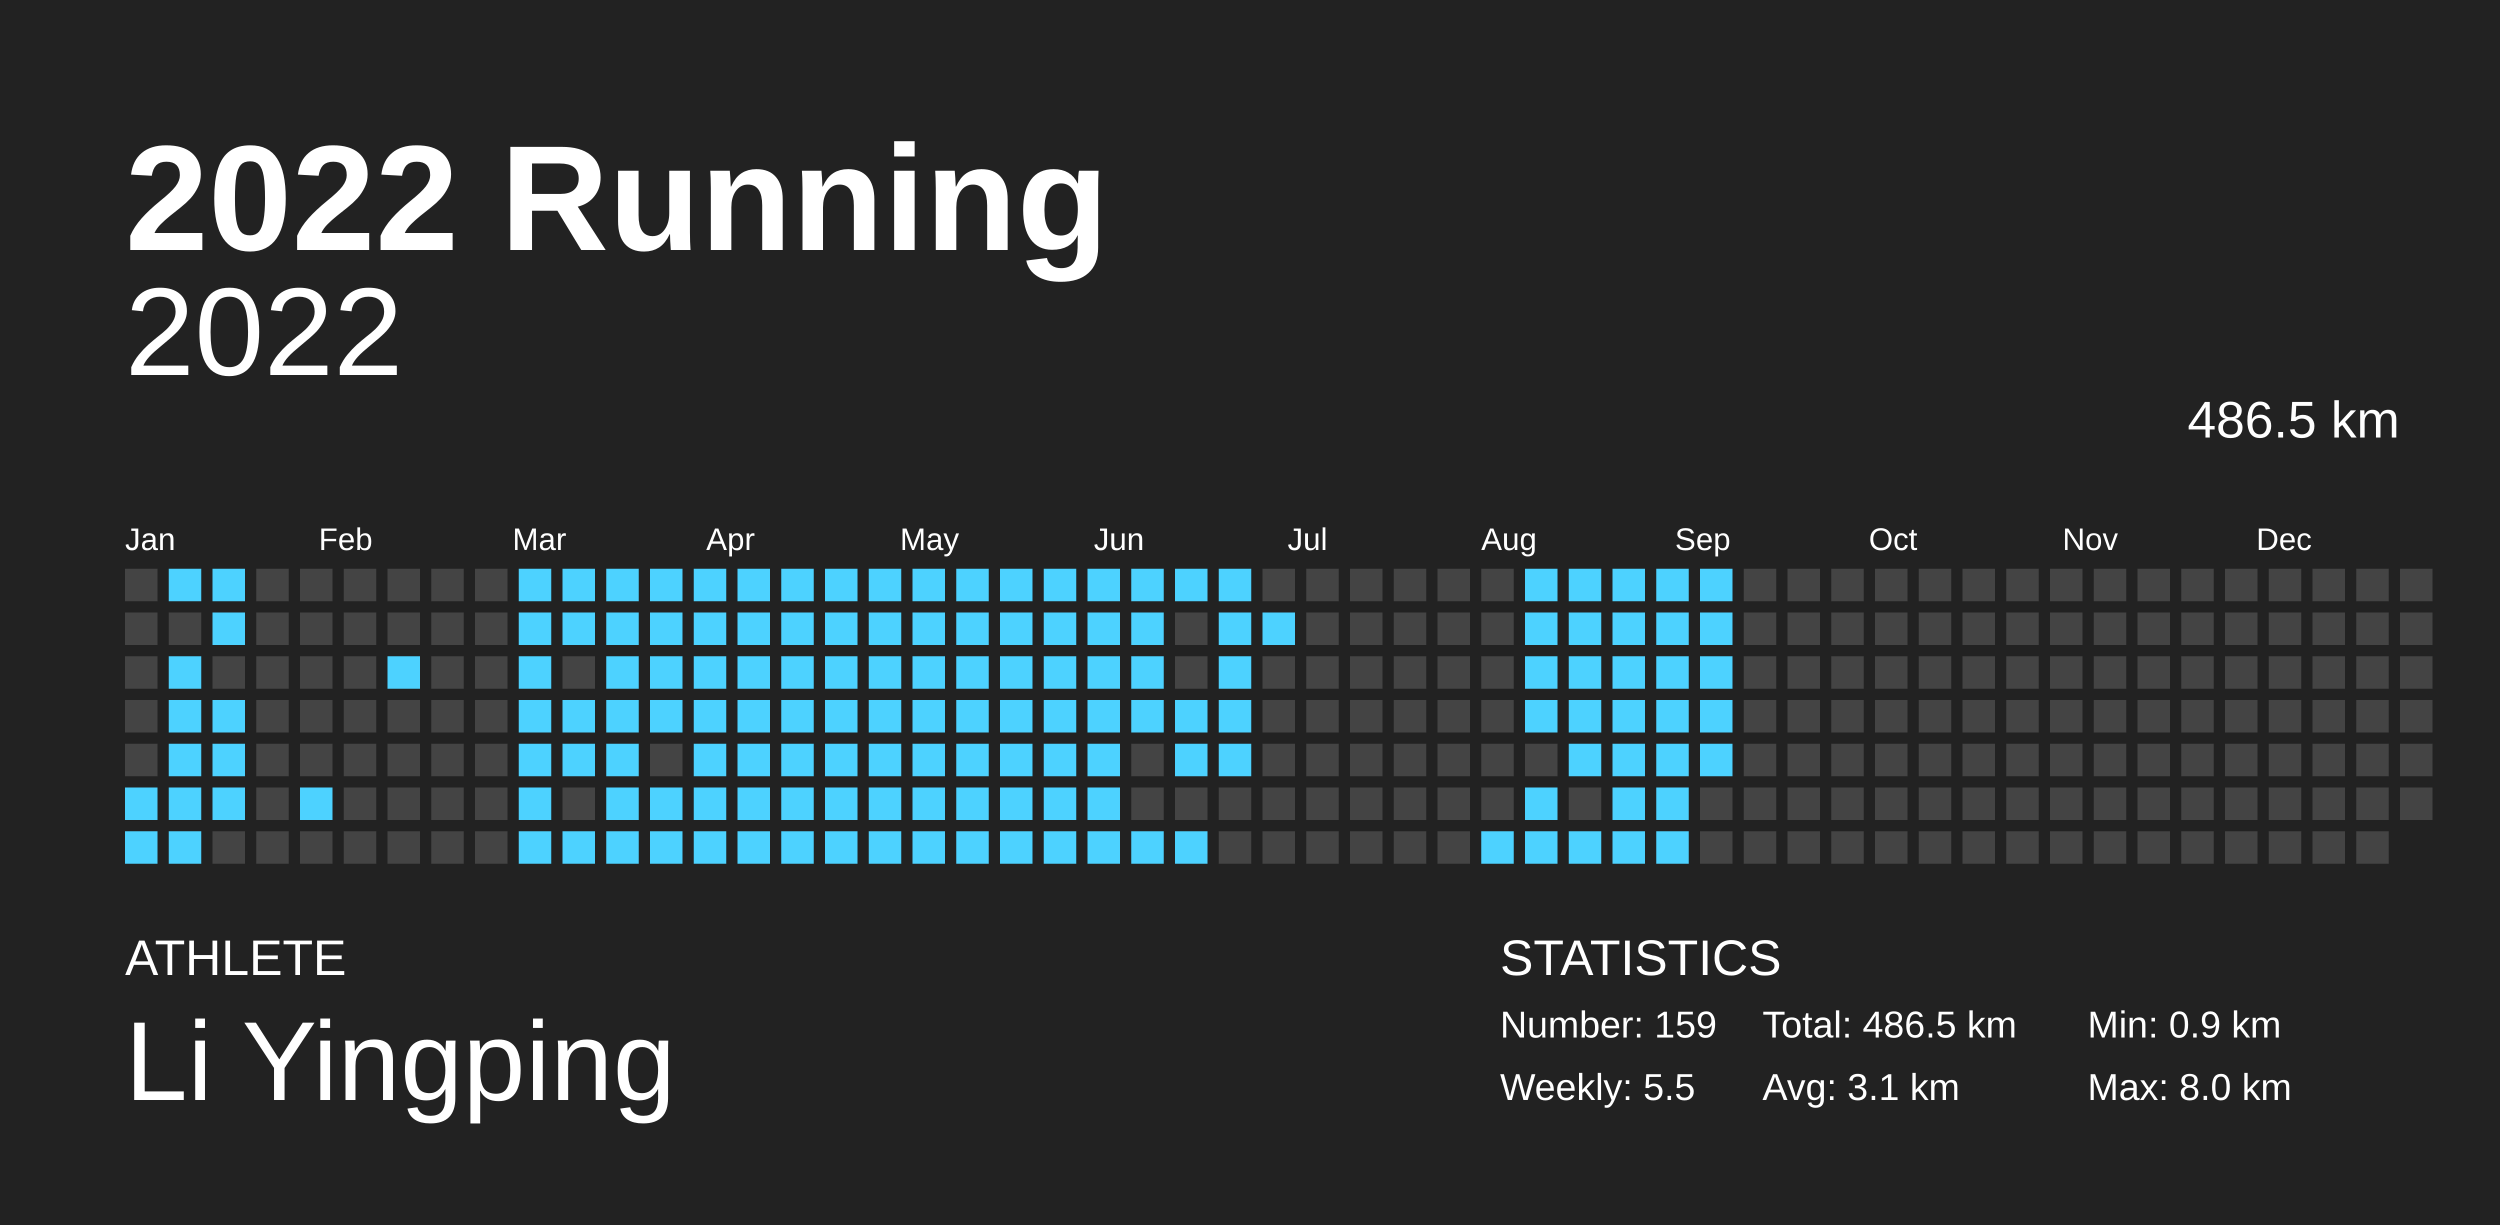
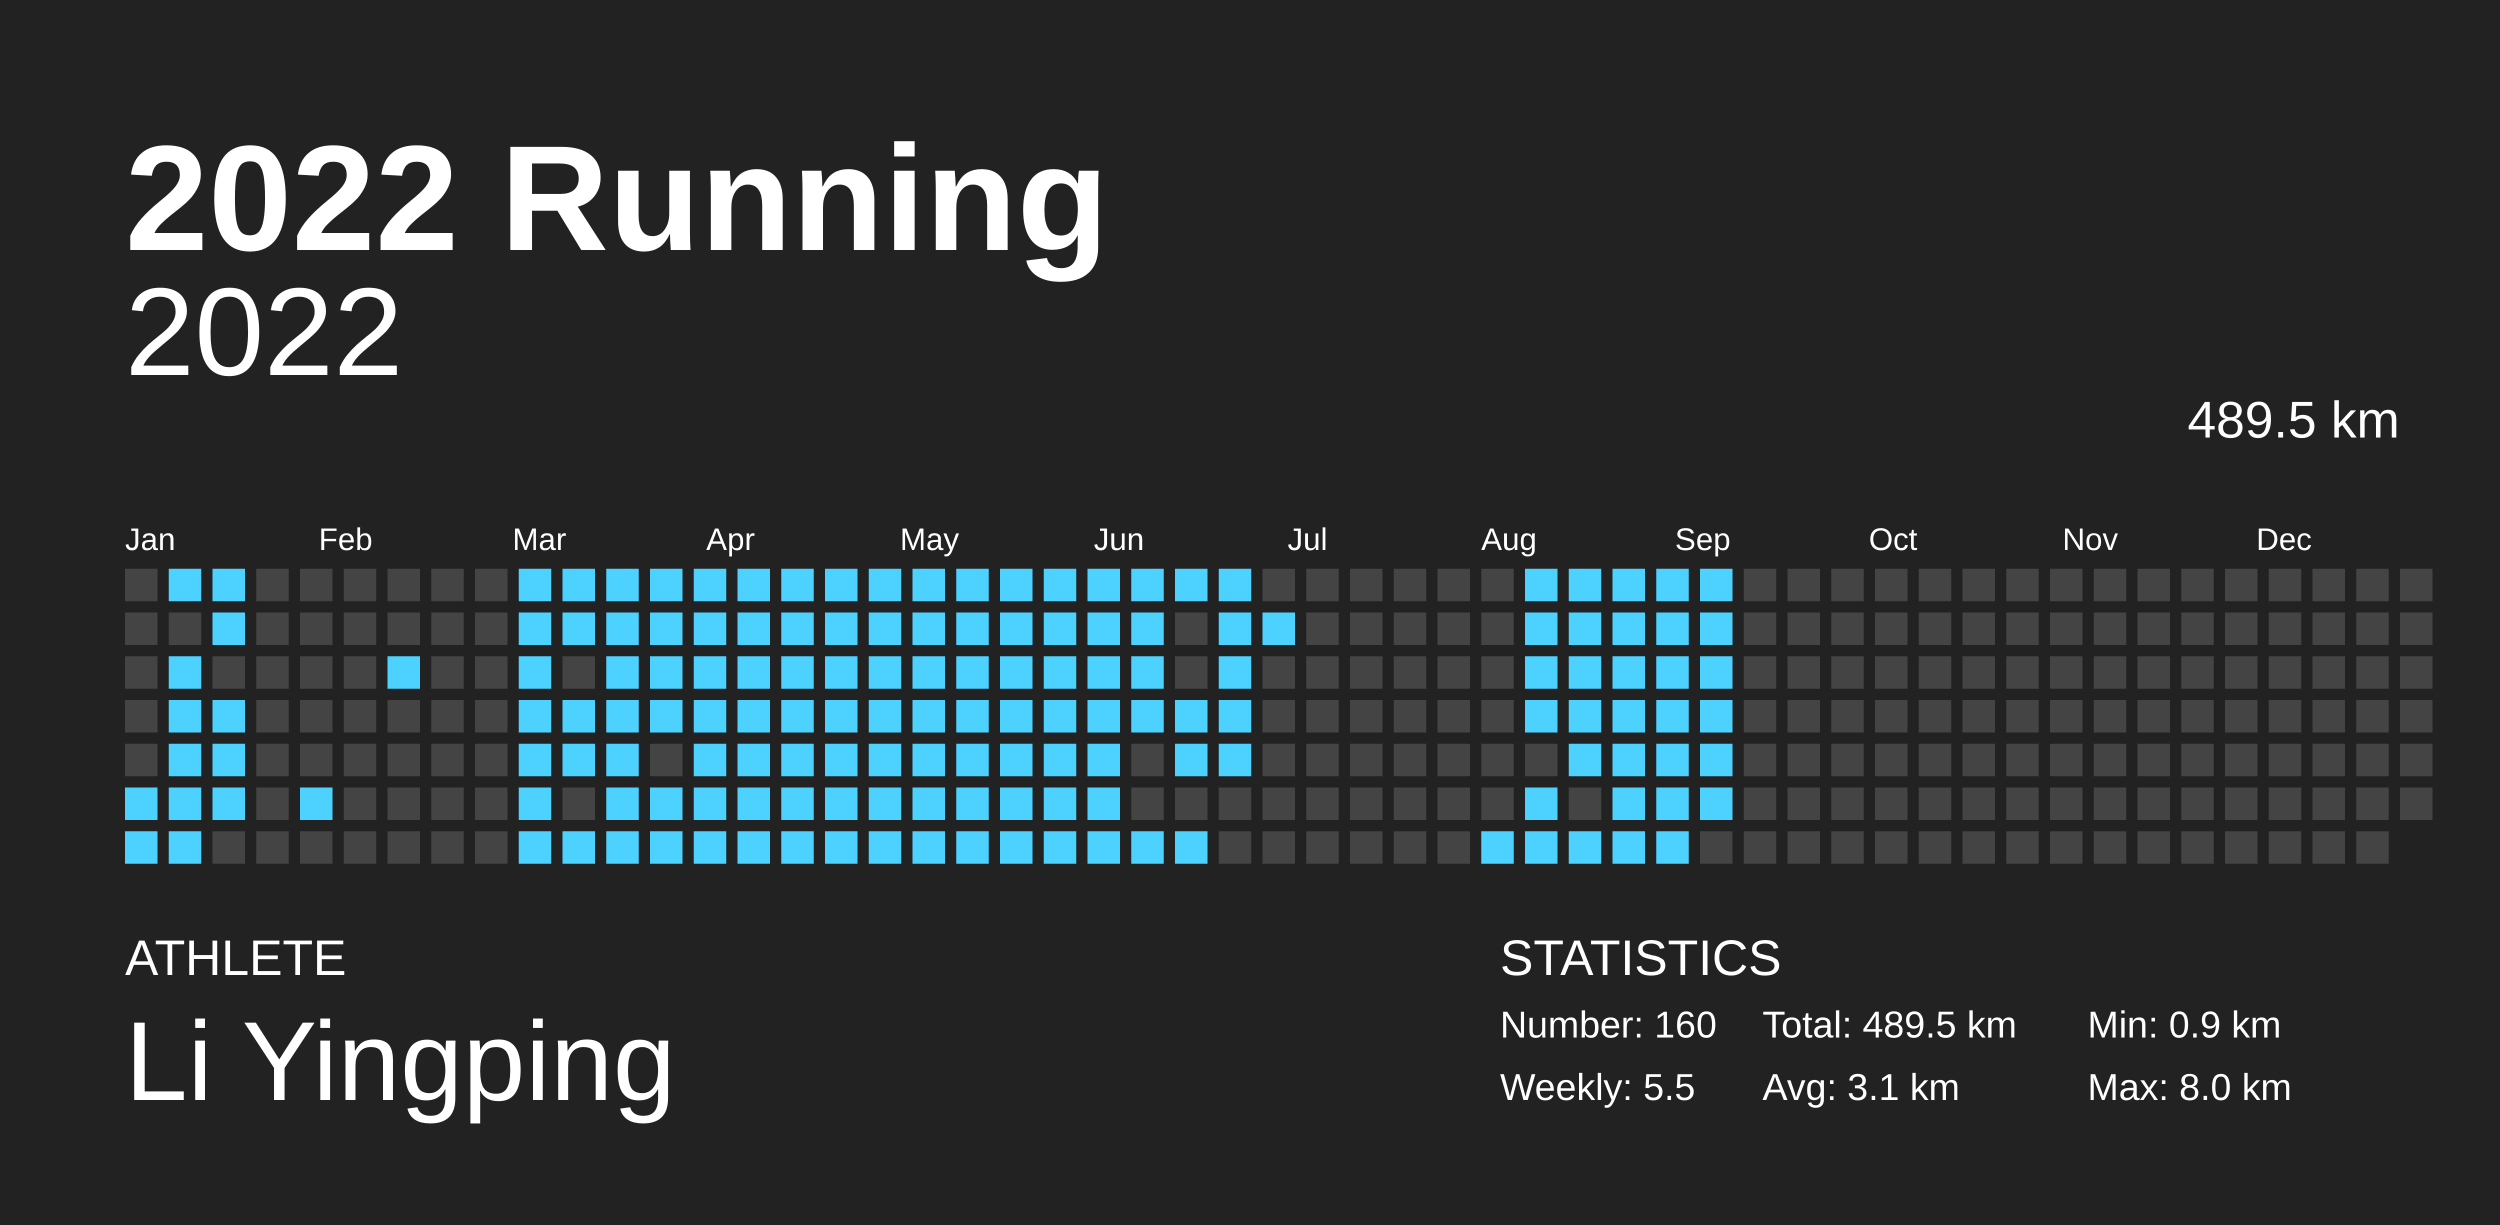
<svg xmlns="http://www.w3.org/2000/svg" baseProfile="full" height="98mm" version="1.1" viewBox="0,0,200,98" width="200mm">
  <defs />
  <rect fill="#222222" height="98" width="200" x="0" y="0" />
  <text fill="#FFFFFF" style="font-size:12px; font-family:Arial; font-weight:bold;" x="10" y="20">2022 Running</text>
  <text fill="#FFFFFF" style="font-size:4px; font-family:Arial" x="10" y="78">ATHLETE</text>
  <text fill="#FFFFFF" style="font-size:9px; font-family:Arial" x="10" y="88">Li Yingping</text>
  <text fill="#FFFFFF" style="font-size:4px; font-family:Arial" x="120" y="78">STATISTICS</text>
-   <text fill="#FFFFFF" style="font-size:3px; font-family:Arial" x="120" y="83">Number: 159</text>
+   <text fill="#FFFFFF" style="font-size:3px; font-family:Arial" x="120" y="83">Number: 160</text>
  <text fill="#FFFFFF" style="font-size:3px; font-family:Arial" x="120" y="88">Weekly: 5.5</text>
-   <text fill="#FFFFFF" style="font-size:3px; font-family:Arial" x="141" y="83">Total: 486.5 km</text>
+   <text fill="#FFFFFF" style="font-size:3px; font-family:Arial" x="141" y="83">Total: 489.5 km</text>
  <text fill="#FFFFFF" style="font-size:3px; font-family:Arial" x="141" y="88">Avg: 3.1 km</text>
  <text fill="#FFFFFF" style="font-size:3px; font-family:Arial" x="167" y="83">Min: 0.9 km</text>
  <text fill="#FFFFFF" style="font-size:3px; font-family:Arial" x="167" y="88">Max: 8.0 km</text>
  <text alignment-baseline="hanging" fill="#FFFFFF" style="font-size:10.0px; font-family:Arial;" x="10" y="30">2022</text>
-   <text alignment-baseline="hanging" fill="#FFFFFF" style="font-size:4.125px; font-family:Arial;" x="175" y="35">486.5 km</text>
+   <text alignment-baseline="hanging" fill="#FFFFFF" style="font-size:4.125px; font-family:Arial;" x="175" y="35">489.5 km</text>
  <text fill="#FFFFFF" style="font-size:2.5px; font-family:Arial" x="10.0" y="44">Jan</text>
  <text fill="#FFFFFF" style="font-size:2.5px; font-family:Arial" x="25.5" y="44">Feb</text>
  <text fill="#FFFFFF" style="font-size:2.5px; font-family:Arial" x="41.0" y="44">Mar</text>
  <text fill="#FFFFFF" style="font-size:2.5px; font-family:Arial" x="56.5" y="44">Apr</text>
  <text fill="#FFFFFF" style="font-size:2.5px; font-family:Arial" x="72.0" y="44">May</text>
  <text fill="#FFFFFF" style="font-size:2.5px; font-family:Arial" x="87.5" y="44">Jun</text>
  <text fill="#FFFFFF" style="font-size:2.5px; font-family:Arial" x="103.0" y="44">Jul</text>
  <text fill="#FFFFFF" style="font-size:2.5px; font-family:Arial" x="118.5" y="44">Aug</text>
  <text fill="#FFFFFF" style="font-size:2.5px; font-family:Arial" x="134.0" y="44">Sep</text>
  <text fill="#FFFFFF" style="font-size:2.5px; font-family:Arial" x="149.5" y="44">Oct</text>
  <text fill="#FFFFFF" style="font-size:2.5px; font-family:Arial" x="165.0" y="44">Nov</text>
  <text fill="#FFFFFF" style="font-size:2.5px; font-family:Arial" x="180.5" y="44">Dec</text>
  <rect fill="#444444" height="2.6" width="2.6" x="10.0" y="45.5" />
  <rect fill="#444444" height="2.6" width="2.6" x="10.0" y="49.0" />
  <rect fill="#444444" height="2.6" width="2.6" x="10.0" y="52.5" />
  <rect fill="#444444" height="2.6" width="2.6" x="10.0" y="56.0" />
  <rect fill="#444444" height="2.6" width="2.6" x="10.0" y="59.5" />
  <rect fill="#4dd2ff" height="2.6" width="2.6" x="10.0" y="63.0" />
  <rect fill="#4dd2ff" height="2.6" width="2.6" x="10.0" y="66.5" />
  <rect fill="#4dd2ff" height="2.6" width="2.6" x="13.5" y="45.5" />
  <rect fill="#444444" height="2.6" width="2.6" x="13.5" y="49.0" />
  <rect fill="#4dd2ff" height="2.6" width="2.6" x="13.5" y="52.5" />
  <rect fill="#4dd2ff" height="2.6" width="2.6" x="13.5" y="56.0" />
  <rect fill="#4dd2ff" height="2.6" width="2.6" x="13.5" y="59.5" />
  <rect fill="#4dd2ff" height="2.6" width="2.6" x="13.5" y="63.0" />
  <rect fill="#4dd2ff" height="2.6" width="2.6" x="13.5" y="66.5" />
  <rect fill="#4dd2ff" height="2.6" width="2.6" x="17.0" y="45.5" />
  <rect fill="#4dd2ff" height="2.6" width="2.6" x="17.0" y="49.0" />
  <rect fill="#444444" height="2.6" width="2.6" x="17.0" y="52.5" />
  <rect fill="#4dd2ff" height="2.6" width="2.6" x="17.0" y="56.0" />
  <rect fill="#4dd2ff" height="2.6" width="2.6" x="17.0" y="59.5" />
  <rect fill="#4dd2ff" height="2.6" width="2.6" x="17.0" y="63.0" />
  <rect fill="#444444" height="2.6" width="2.6" x="17.0" y="66.5" />
  <rect fill="#444444" height="2.6" width="2.6" x="20.5" y="45.5" />
  <rect fill="#444444" height="2.6" width="2.6" x="20.5" y="49.0" />
  <rect fill="#444444" height="2.6" width="2.6" x="20.5" y="52.5" />
  <rect fill="#444444" height="2.6" width="2.6" x="20.5" y="56.0" />
  <rect fill="#444444" height="2.6" width="2.6" x="20.5" y="59.5" />
  <rect fill="#444444" height="2.6" width="2.6" x="20.5" y="63.0" />
  <rect fill="#444444" height="2.6" width="2.6" x="20.5" y="66.5" />
  <rect fill="#444444" height="2.6" width="2.6" x="24.0" y="45.5" />
  <rect fill="#444444" height="2.6" width="2.6" x="24.0" y="49.0" />
  <rect fill="#444444" height="2.6" width="2.6" x="24.0" y="52.5" />
  <rect fill="#444444" height="2.6" width="2.6" x="24.0" y="56.0" />
  <rect fill="#444444" height="2.6" width="2.6" x="24.0" y="59.5" />
  <rect fill="#4dd2ff" height="2.6" width="2.6" x="24.0" y="63.0" />
  <rect fill="#444444" height="2.6" width="2.6" x="24.0" y="66.5" />
  <rect fill="#444444" height="2.6" width="2.6" x="27.5" y="45.5" />
  <rect fill="#444444" height="2.6" width="2.6" x="27.5" y="49.0" />
  <rect fill="#444444" height="2.6" width="2.6" x="27.5" y="52.5" />
  <rect fill="#444444" height="2.6" width="2.6" x="27.5" y="56.0" />
  <rect fill="#444444" height="2.6" width="2.6" x="27.5" y="59.5" />
  <rect fill="#444444" height="2.6" width="2.6" x="27.5" y="63.0" />
  <rect fill="#444444" height="2.6" width="2.6" x="27.5" y="66.5" />
  <rect fill="#444444" height="2.6" width="2.6" x="31.0" y="45.5" />
  <rect fill="#444444" height="2.6" width="2.6" x="31.0" y="49.0" />
  <rect fill="#4dd2ff" height="2.6" width="2.6" x="31.0" y="52.5" />
  <rect fill="#444444" height="2.6" width="2.6" x="31.0" y="56.0" />
  <rect fill="#444444" height="2.6" width="2.6" x="31.0" y="59.5" />
  <rect fill="#444444" height="2.6" width="2.6" x="31.0" y="63.0" />
  <rect fill="#444444" height="2.6" width="2.6" x="31.0" y="66.5" />
  <rect fill="#444444" height="2.6" width="2.6" x="34.5" y="45.5" />
  <rect fill="#444444" height="2.6" width="2.6" x="34.5" y="49.0" />
  <rect fill="#444444" height="2.6" width="2.6" x="34.5" y="52.5" />
  <rect fill="#444444" height="2.6" width="2.6" x="34.5" y="56.0" />
  <rect fill="#444444" height="2.6" width="2.6" x="34.5" y="59.5" />
  <rect fill="#444444" height="2.6" width="2.6" x="34.5" y="63.0" />
  <rect fill="#444444" height="2.6" width="2.6" x="34.5" y="66.5" />
  <rect fill="#444444" height="2.6" width="2.6" x="38.0" y="45.5" />
  <rect fill="#444444" height="2.6" width="2.6" x="38.0" y="49.0" />
  <rect fill="#444444" height="2.6" width="2.6" x="38.0" y="52.5" />
  <rect fill="#444444" height="2.6" width="2.6" x="38.0" y="56.0" />
  <rect fill="#444444" height="2.6" width="2.6" x="38.0" y="59.5" />
  <rect fill="#444444" height="2.6" width="2.6" x="38.0" y="63.0" />
  <rect fill="#444444" height="2.6" width="2.6" x="38.0" y="66.5" />
  <rect fill="#4dd2ff" height="2.6" width="2.6" x="41.5" y="45.5" />
  <rect fill="#4dd2ff" height="2.6" width="2.6" x="41.5" y="49.0" />
  <rect fill="#4dd2ff" height="2.6" width="2.6" x="41.5" y="52.5" />
  <rect fill="#4dd2ff" height="2.6" width="2.6" x="41.5" y="56.0" />
  <rect fill="#4dd2ff" height="2.6" width="2.6" x="41.5" y="59.5" />
  <rect fill="#4dd2ff" height="2.6" width="2.6" x="41.5" y="63.0" />
  <rect fill="#4dd2ff" height="2.6" width="2.6" x="41.5" y="66.5" />
  <rect fill="#4dd2ff" height="2.6" width="2.6" x="45.0" y="45.5" />
  <rect fill="#4dd2ff" height="2.6" width="2.6" x="45.0" y="49.0" />
  <rect fill="#444444" height="2.6" width="2.6" x="45.0" y="52.5" />
  <rect fill="#4dd2ff" height="2.6" width="2.6" x="45.0" y="56.0" />
  <rect fill="#4dd2ff" height="2.6" width="2.6" x="45.0" y="59.5" />
  <rect fill="#444444" height="2.6" width="2.6" x="45.0" y="63.0" />
  <rect fill="#4dd2ff" height="2.6" width="2.6" x="45.0" y="66.5" />
  <rect fill="#4dd2ff" height="2.6" width="2.6" x="48.5" y="45.5" />
  <rect fill="#4dd2ff" height="2.6" width="2.6" x="48.5" y="49.0" />
  <rect fill="#4dd2ff" height="2.6" width="2.6" x="48.5" y="52.5" />
  <rect fill="#4dd2ff" height="2.6" width="2.6" x="48.5" y="56.0" />
  <rect fill="#4dd2ff" height="2.6" width="2.6" x="48.5" y="59.5" />
  <rect fill="#4dd2ff" height="2.6" width="2.6" x="48.5" y="63.0" />
  <rect fill="#4dd2ff" height="2.6" width="2.6" x="48.5" y="66.5" />
  <rect fill="#4dd2ff" height="2.6" width="2.6" x="52.0" y="45.5" />
  <rect fill="#4dd2ff" height="2.6" width="2.6" x="52.0" y="49.0" />
  <rect fill="#4dd2ff" height="2.6" width="2.6" x="52.0" y="52.5" />
  <rect fill="#4dd2ff" height="2.6" width="2.6" x="52.0" y="56.0" />
  <rect fill="#444444" height="2.6" width="2.6" x="52.0" y="59.5" />
  <rect fill="#4dd2ff" height="2.6" width="2.6" x="52.0" y="63.0" />
  <rect fill="#4dd2ff" height="2.6" width="2.6" x="52.0" y="66.5" />
  <rect fill="#4dd2ff" height="2.6" width="2.6" x="55.5" y="45.5" />
  <rect fill="#4dd2ff" height="2.6" width="2.6" x="55.5" y="49.0" />
  <rect fill="#4dd2ff" height="2.6" width="2.6" x="55.5" y="52.5" />
  <rect fill="#4dd2ff" height="2.6" width="2.6" x="55.5" y="56.0" />
  <rect fill="#4dd2ff" height="2.6" width="2.6" x="55.5" y="59.5" />
  <rect fill="#4dd2ff" height="2.6" width="2.6" x="55.5" y="63.0" />
  <rect fill="#4dd2ff" height="2.6" width="2.6" x="55.5" y="66.5" />
  <rect fill="#4dd2ff" height="2.6" width="2.6" x="59.0" y="45.5" />
  <rect fill="#4dd2ff" height="2.6" width="2.6" x="59.0" y="49.0" />
  <rect fill="#4dd2ff" height="2.6" width="2.6" x="59.0" y="52.5" />
  <rect fill="#4dd2ff" height="2.6" width="2.6" x="59.0" y="56.0" />
  <rect fill="#4dd2ff" height="2.6" width="2.6" x="59.0" y="59.5" />
  <rect fill="#4dd2ff" height="2.6" width="2.6" x="59.0" y="63.0" />
  <rect fill="#4dd2ff" height="2.6" width="2.6" x="59.0" y="66.5" />
  <rect fill="#4dd2ff" height="2.6" width="2.6" x="62.5" y="45.5" />
  <rect fill="#4dd2ff" height="2.6" width="2.6" x="62.5" y="49.0" />
  <rect fill="#4dd2ff" height="2.6" width="2.6" x="62.5" y="52.5" />
  <rect fill="#4dd2ff" height="2.6" width="2.6" x="62.5" y="56.0" />
  <rect fill="#4dd2ff" height="2.6" width="2.6" x="62.5" y="59.5" />
  <rect fill="#4dd2ff" height="2.6" width="2.6" x="62.5" y="63.0" />
  <rect fill="#4dd2ff" height="2.6" width="2.6" x="62.5" y="66.5" />
  <rect fill="#4dd2ff" height="2.6" width="2.6" x="66.0" y="45.5" />
  <rect fill="#4dd2ff" height="2.6" width="2.6" x="66.0" y="49.0" />
  <rect fill="#4dd2ff" height="2.6" width="2.6" x="66.0" y="52.5" />
  <rect fill="#4dd2ff" height="2.6" width="2.6" x="66.0" y="56.0" />
  <rect fill="#4dd2ff" height="2.6" width="2.6" x="66.0" y="59.5" />
  <rect fill="#4dd2ff" height="2.6" width="2.6" x="66.0" y="63.0" />
  <rect fill="#4dd2ff" height="2.6" width="2.6" x="66.0" y="66.5" />
  <rect fill="#4dd2ff" height="2.6" width="2.6" x="69.5" y="45.5" />
  <rect fill="#4dd2ff" height="2.6" width="2.6" x="69.5" y="49.0" />
  <rect fill="#4dd2ff" height="2.6" width="2.6" x="69.5" y="52.5" />
  <rect fill="#4dd2ff" height="2.6" width="2.6" x="69.5" y="56.0" />
  <rect fill="#4dd2ff" height="2.6" width="2.6" x="69.5" y="59.5" />
  <rect fill="#4dd2ff" height="2.6" width="2.6" x="69.5" y="63.0" />
  <rect fill="#4dd2ff" height="2.6" width="2.6" x="69.5" y="66.5" />
  <rect fill="#4dd2ff" height="2.6" width="2.6" x="73.0" y="45.5" />
  <rect fill="#4dd2ff" height="2.6" width="2.6" x="73.0" y="49.0" />
  <rect fill="#4dd2ff" height="2.6" width="2.6" x="73.0" y="52.5" />
  <rect fill="#4dd2ff" height="2.6" width="2.6" x="73.0" y="56.0" />
  <rect fill="#4dd2ff" height="2.6" width="2.6" x="73.0" y="59.5" />
  <rect fill="#4dd2ff" height="2.6" width="2.6" x="73.0" y="63.0" />
  <rect fill="#4dd2ff" height="2.6" width="2.6" x="73.0" y="66.5" />
  <rect fill="#4dd2ff" height="2.6" width="2.6" x="76.5" y="45.5" />
  <rect fill="#4dd2ff" height="2.6" width="2.6" x="76.5" y="49.0" />
  <rect fill="#4dd2ff" height="2.6" width="2.6" x="76.5" y="52.5" />
  <rect fill="#4dd2ff" height="2.6" width="2.6" x="76.5" y="56.0" />
  <rect fill="#4dd2ff" height="2.6" width="2.6" x="76.5" y="59.5" />
  <rect fill="#4dd2ff" height="2.6" width="2.6" x="76.5" y="63.0" />
  <rect fill="#4dd2ff" height="2.6" width="2.6" x="76.5" y="66.5" />
  <rect fill="#4dd2ff" height="2.6" width="2.6" x="80.0" y="45.5" />
  <rect fill="#4dd2ff" height="2.6" width="2.6" x="80.0" y="49.0" />
  <rect fill="#4dd2ff" height="2.6" width="2.6" x="80.0" y="52.5" />
  <rect fill="#4dd2ff" height="2.6" width="2.6" x="80.0" y="56.0" />
  <rect fill="#4dd2ff" height="2.6" width="2.6" x="80.0" y="59.5" />
  <rect fill="#4dd2ff" height="2.6" width="2.6" x="80.0" y="63.0" />
  <rect fill="#4dd2ff" height="2.6" width="2.6" x="80.0" y="66.5" />
  <rect fill="#4dd2ff" height="2.6" width="2.6" x="83.5" y="45.5" />
  <rect fill="#4dd2ff" height="2.6" width="2.6" x="83.5" y="49.0" />
  <rect fill="#4dd2ff" height="2.6" width="2.6" x="83.5" y="52.5" />
  <rect fill="#4dd2ff" height="2.6" width="2.6" x="83.5" y="56.0" />
  <rect fill="#4dd2ff" height="2.6" width="2.6" x="83.5" y="59.5" />
  <rect fill="#4dd2ff" height="2.6" width="2.6" x="83.5" y="63.0" />
  <rect fill="#4dd2ff" height="2.6" width="2.6" x="83.5" y="66.5" />
  <rect fill="#4dd2ff" height="2.6" width="2.6" x="87.0" y="45.5" />
  <rect fill="#4dd2ff" height="2.6" width="2.6" x="87.0" y="49.0" />
  <rect fill="#4dd2ff" height="2.6" width="2.6" x="87.0" y="52.5" />
  <rect fill="#4dd2ff" height="2.6" width="2.6" x="87.0" y="56.0" />
  <rect fill="#4dd2ff" height="2.6" width="2.6" x="87.0" y="59.5" />
  <rect fill="#4dd2ff" height="2.6" width="2.6" x="87.0" y="63.0" />
  <rect fill="#4dd2ff" height="2.6" width="2.6" x="87.0" y="66.5" />
  <rect fill="#4dd2ff" height="2.6" width="2.6" x="90.5" y="45.5" />
  <rect fill="#4dd2ff" height="2.6" width="2.6" x="90.5" y="49.0" />
  <rect fill="#4dd2ff" height="2.6" width="2.6" x="90.5" y="52.5" />
  <rect fill="#4dd2ff" height="2.6" width="2.6" x="90.5" y="56.0" />
  <rect fill="#444444" height="2.6" width="2.6" x="90.5" y="59.5" />
  <rect fill="#444444" height="2.6" width="2.6" x="90.5" y="63.0" />
  <rect fill="#4dd2ff" height="2.6" width="2.6" x="90.5" y="66.5" />
  <rect fill="#4dd2ff" height="2.6" width="2.6" x="94.0" y="45.5" />
  <rect fill="#444444" height="2.6" width="2.6" x="94.0" y="49.0" />
  <rect fill="#444444" height="2.6" width="2.6" x="94.0" y="52.5" />
  <rect fill="#4dd2ff" height="2.6" width="2.6" x="94.0" y="56.0" />
  <rect fill="#4dd2ff" height="2.6" width="2.6" x="94.0" y="59.5" />
  <rect fill="#444444" height="2.6" width="2.6" x="94.0" y="63.0" />
  <rect fill="#4dd2ff" height="2.6" width="2.6" x="94.0" y="66.5" />
  <rect fill="#4dd2ff" height="2.6" width="2.6" x="97.5" y="45.5" />
  <rect fill="#4dd2ff" height="2.6" width="2.6" x="97.5" y="49.0" />
  <rect fill="#4dd2ff" height="2.6" width="2.6" x="97.5" y="52.5" />
  <rect fill="#4dd2ff" height="2.6" width="2.6" x="97.5" y="56.0" />
  <rect fill="#4dd2ff" height="2.6" width="2.6" x="97.5" y="59.5" />
  <rect fill="#444444" height="2.6" width="2.6" x="97.5" y="63.0" />
  <rect fill="#444444" height="2.6" width="2.6" x="97.5" y="66.5" />
  <rect fill="#444444" height="2.6" width="2.6" x="101.0" y="45.5" />
  <rect fill="#4dd2ff" height="2.6" width="2.6" x="101.0" y="49.0" />
  <rect fill="#444444" height="2.6" width="2.6" x="101.0" y="52.5" />
  <rect fill="#444444" height="2.6" width="2.6" x="101.0" y="56.0" />
  <rect fill="#444444" height="2.6" width="2.6" x="101.0" y="59.5" />
  <rect fill="#444444" height="2.6" width="2.6" x="101.0" y="63.0" />
  <rect fill="#444444" height="2.6" width="2.6" x="101.0" y="66.5" />
  <rect fill="#444444" height="2.6" width="2.6" x="104.5" y="45.5" />
  <rect fill="#444444" height="2.6" width="2.6" x="104.5" y="49.0" />
  <rect fill="#444444" height="2.6" width="2.6" x="104.5" y="52.5" />
  <rect fill="#444444" height="2.6" width="2.6" x="104.5" y="56.0" />
  <rect fill="#444444" height="2.6" width="2.6" x="104.5" y="59.5" />
  <rect fill="#444444" height="2.6" width="2.6" x="104.5" y="63.0" />
  <rect fill="#444444" height="2.6" width="2.6" x="104.5" y="66.5" />
  <rect fill="#444444" height="2.6" width="2.6" x="108.0" y="45.5" />
  <rect fill="#444444" height="2.6" width="2.6" x="108.0" y="49.0" />
  <rect fill="#444444" height="2.6" width="2.6" x="108.0" y="52.5" />
  <rect fill="#444444" height="2.6" width="2.6" x="108.0" y="56.0" />
  <rect fill="#444444" height="2.6" width="2.6" x="108.0" y="59.5" />
  <rect fill="#444444" height="2.6" width="2.6" x="108.0" y="63.0" />
  <rect fill="#444444" height="2.6" width="2.6" x="108.0" y="66.5" />
  <rect fill="#444444" height="2.6" width="2.6" x="111.5" y="45.5" />
  <rect fill="#444444" height="2.6" width="2.6" x="111.5" y="49.0" />
  <rect fill="#444444" height="2.6" width="2.6" x="111.5" y="52.5" />
  <rect fill="#444444" height="2.6" width="2.6" x="111.5" y="56.0" />
  <rect fill="#444444" height="2.6" width="2.6" x="111.5" y="59.5" />
  <rect fill="#444444" height="2.6" width="2.6" x="111.5" y="63.0" />
  <rect fill="#444444" height="2.6" width="2.6" x="111.5" y="66.5" />
  <rect fill="#444444" height="2.6" width="2.6" x="115.0" y="45.5" />
  <rect fill="#444444" height="2.6" width="2.6" x="115.0" y="49.0" />
  <rect fill="#444444" height="2.6" width="2.6" x="115.0" y="52.5" />
  <rect fill="#444444" height="2.6" width="2.6" x="115.0" y="56.0" />
  <rect fill="#444444" height="2.6" width="2.6" x="115.0" y="59.5" />
  <rect fill="#444444" height="2.6" width="2.6" x="115.0" y="63.0" />
  <rect fill="#444444" height="2.6" width="2.6" x="115.0" y="66.5" />
  <rect fill="#444444" height="2.6" width="2.6" x="118.5" y="45.5" />
  <rect fill="#444444" height="2.6" width="2.6" x="118.5" y="49.0" />
  <rect fill="#444444" height="2.6" width="2.6" x="118.5" y="52.5" />
  <rect fill="#444444" height="2.6" width="2.6" x="118.5" y="56.0" />
  <rect fill="#444444" height="2.6" width="2.6" x="118.5" y="59.5" />
  <rect fill="#444444" height="2.6" width="2.6" x="118.5" y="63.0" />
  <rect fill="#4dd2ff" height="2.6" width="2.6" x="118.5" y="66.5" />
  <rect fill="#4dd2ff" height="2.6" width="2.6" x="122.0" y="45.5" />
  <rect fill="#4dd2ff" height="2.6" width="2.6" x="122.0" y="49.0" />
  <rect fill="#4dd2ff" height="2.6" width="2.6" x="122.0" y="52.5" />
  <rect fill="#4dd2ff" height="2.6" width="2.6" x="122.0" y="56.0" />
  <rect fill="#444444" height="2.6" width="2.6" x="122.0" y="59.5" />
  <rect fill="#4dd2ff" height="2.6" width="2.6" x="122.0" y="63.0" />
  <rect fill="#4dd2ff" height="2.6" width="2.6" x="122.0" y="66.5" />
  <rect fill="#4dd2ff" height="2.6" width="2.6" x="125.5" y="45.5" />
  <rect fill="#4dd2ff" height="2.6" width="2.6" x="125.5" y="49.0" />
  <rect fill="#4dd2ff" height="2.6" width="2.6" x="125.5" y="52.5" />
  <rect fill="#4dd2ff" height="2.6" width="2.6" x="125.5" y="56.0" />
  <rect fill="#4dd2ff" height="2.6" width="2.6" x="125.5" y="59.5" />
  <rect fill="#444444" height="2.6" width="2.6" x="125.5" y="63.0" />
  <rect fill="#4dd2ff" height="2.6" width="2.6" x="125.5" y="66.5" />
  <rect fill="#4dd2ff" height="2.6" width="2.6" x="129.0" y="45.5" />
  <rect fill="#4dd2ff" height="2.6" width="2.6" x="129.0" y="49.0" />
  <rect fill="#4dd2ff" height="2.6" width="2.6" x="129.0" y="52.5" />
  <rect fill="#4dd2ff" height="2.6" width="2.6" x="129.0" y="56.0" />
  <rect fill="#4dd2ff" height="2.6" width="2.6" x="129.0" y="59.5" />
  <rect fill="#4dd2ff" height="2.6" width="2.6" x="129.0" y="63.0" />
  <rect fill="#4dd2ff" height="2.6" width="2.6" x="129.0" y="66.5" />
  <rect fill="#4dd2ff" height="2.6" width="2.6" x="132.5" y="45.5" />
  <rect fill="#4dd2ff" height="2.6" width="2.6" x="132.5" y="49.0" />
  <rect fill="#4dd2ff" height="2.6" width="2.6" x="132.5" y="52.5" />
  <rect fill="#4dd2ff" height="2.6" width="2.6" x="132.5" y="56.0" />
  <rect fill="#4dd2ff" height="2.6" width="2.6" x="132.5" y="59.5" />
  <rect fill="#4dd2ff" height="2.6" width="2.6" x="132.5" y="63.0" />
  <rect fill="#4dd2ff" height="2.6" width="2.6" x="132.5" y="66.5" />
  <rect fill="#4dd2ff" height="2.6" width="2.6" x="136.0" y="45.5" />
  <rect fill="#4dd2ff" height="2.6" width="2.6" x="136.0" y="49.0" />
  <rect fill="#4dd2ff" height="2.6" width="2.6" x="136.0" y="52.5" />
  <rect fill="#4dd2ff" height="2.6" width="2.6" x="136.0" y="56.0" />
  <rect fill="#4dd2ff" height="2.6" width="2.6" x="136.0" y="59.5" />
-   <rect fill="#444444" height="2.6" width="2.6" x="136.0" y="63.0" />
+   <rect fill="#4dd2ff" height="2.6" width="2.6" x="136.0" y="63.0" />
  <rect fill="#444444" height="2.6" width="2.6" x="136.0" y="66.5" />
  <rect fill="#444444" height="2.6" width="2.6" x="139.5" y="45.5" />
  <rect fill="#444444" height="2.6" width="2.6" x="139.5" y="49.0" />
  <rect fill="#444444" height="2.6" width="2.6" x="139.5" y="52.5" />
  <rect fill="#444444" height="2.6" width="2.6" x="139.5" y="56.0" />
  <rect fill="#444444" height="2.6" width="2.6" x="139.5" y="59.5" />
  <rect fill="#444444" height="2.6" width="2.6" x="139.5" y="63.0" />
  <rect fill="#444444" height="2.6" width="2.6" x="139.5" y="66.5" />
  <rect fill="#444444" height="2.6" width="2.6" x="143.0" y="45.5" />
  <rect fill="#444444" height="2.6" width="2.6" x="143.0" y="49.0" />
  <rect fill="#444444" height="2.6" width="2.6" x="143.0" y="52.5" />
  <rect fill="#444444" height="2.6" width="2.6" x="143.0" y="56.0" />
  <rect fill="#444444" height="2.6" width="2.6" x="143.0" y="59.5" />
  <rect fill="#444444" height="2.6" width="2.6" x="143.0" y="63.0" />
  <rect fill="#444444" height="2.6" width="2.6" x="143.0" y="66.5" />
  <rect fill="#444444" height="2.6" width="2.6" x="146.5" y="45.5" />
  <rect fill="#444444" height="2.6" width="2.6" x="146.5" y="49.0" />
  <rect fill="#444444" height="2.6" width="2.6" x="146.5" y="52.5" />
  <rect fill="#444444" height="2.6" width="2.6" x="146.5" y="56.0" />
  <rect fill="#444444" height="2.6" width="2.6" x="146.5" y="59.5" />
  <rect fill="#444444" height="2.6" width="2.6" x="146.5" y="63.0" />
  <rect fill="#444444" height="2.6" width="2.6" x="146.5" y="66.5" />
  <rect fill="#444444" height="2.6" width="2.6" x="150.0" y="45.5" />
  <rect fill="#444444" height="2.6" width="2.6" x="150.0" y="49.0" />
  <rect fill="#444444" height="2.6" width="2.6" x="150.0" y="52.5" />
  <rect fill="#444444" height="2.6" width="2.6" x="150.0" y="56.0" />
  <rect fill="#444444" height="2.6" width="2.6" x="150.0" y="59.5" />
  <rect fill="#444444" height="2.6" width="2.6" x="150.0" y="63.0" />
  <rect fill="#444444" height="2.6" width="2.6" x="150.0" y="66.5" />
  <rect fill="#444444" height="2.6" width="2.6" x="153.5" y="45.5" />
  <rect fill="#444444" height="2.6" width="2.6" x="153.5" y="49.0" />
  <rect fill="#444444" height="2.6" width="2.6" x="153.5" y="52.5" />
  <rect fill="#444444" height="2.6" width="2.6" x="153.5" y="56.0" />
  <rect fill="#444444" height="2.6" width="2.6" x="153.5" y="59.5" />
  <rect fill="#444444" height="2.6" width="2.6" x="153.5" y="63.0" />
  <rect fill="#444444" height="2.6" width="2.6" x="153.5" y="66.5" />
  <rect fill="#444444" height="2.6" width="2.6" x="157.0" y="45.5" />
  <rect fill="#444444" height="2.6" width="2.6" x="157.0" y="49.0" />
  <rect fill="#444444" height="2.6" width="2.6" x="157.0" y="52.5" />
  <rect fill="#444444" height="2.6" width="2.6" x="157.0" y="56.0" />
  <rect fill="#444444" height="2.6" width="2.6" x="157.0" y="59.5" />
  <rect fill="#444444" height="2.6" width="2.6" x="157.0" y="63.0" />
  <rect fill="#444444" height="2.6" width="2.6" x="157.0" y="66.5" />
  <rect fill="#444444" height="2.6" width="2.6" x="160.5" y="45.5" />
  <rect fill="#444444" height="2.6" width="2.6" x="160.5" y="49.0" />
  <rect fill="#444444" height="2.6" width="2.6" x="160.5" y="52.5" />
  <rect fill="#444444" height="2.6" width="2.6" x="160.5" y="56.0" />
  <rect fill="#444444" height="2.6" width="2.6" x="160.5" y="59.5" />
  <rect fill="#444444" height="2.6" width="2.6" x="160.5" y="63.0" />
  <rect fill="#444444" height="2.6" width="2.6" x="160.5" y="66.5" />
  <rect fill="#444444" height="2.6" width="2.6" x="164.0" y="45.5" />
  <rect fill="#444444" height="2.6" width="2.6" x="164.0" y="49.0" />
  <rect fill="#444444" height="2.6" width="2.6" x="164.0" y="52.5" />
  <rect fill="#444444" height="2.6" width="2.6" x="164.0" y="56.0" />
  <rect fill="#444444" height="2.6" width="2.6" x="164.0" y="59.5" />
  <rect fill="#444444" height="2.6" width="2.6" x="164.0" y="63.0" />
  <rect fill="#444444" height="2.6" width="2.6" x="164.0" y="66.5" />
  <rect fill="#444444" height="2.6" width="2.6" x="167.5" y="45.5" />
  <rect fill="#444444" height="2.6" width="2.6" x="167.5" y="49.0" />
  <rect fill="#444444" height="2.6" width="2.6" x="167.5" y="52.5" />
  <rect fill="#444444" height="2.6" width="2.6" x="167.5" y="56.0" />
  <rect fill="#444444" height="2.6" width="2.6" x="167.5" y="59.5" />
  <rect fill="#444444" height="2.6" width="2.6" x="167.5" y="63.0" />
  <rect fill="#444444" height="2.6" width="2.6" x="167.5" y="66.5" />
  <rect fill="#444444" height="2.6" width="2.6" x="171.0" y="45.5" />
  <rect fill="#444444" height="2.6" width="2.6" x="171.0" y="49.0" />
  <rect fill="#444444" height="2.6" width="2.6" x="171.0" y="52.5" />
  <rect fill="#444444" height="2.6" width="2.6" x="171.0" y="56.0" />
  <rect fill="#444444" height="2.6" width="2.6" x="171.0" y="59.5" />
  <rect fill="#444444" height="2.6" width="2.6" x="171.0" y="63.0" />
  <rect fill="#444444" height="2.6" width="2.6" x="171.0" y="66.5" />
  <rect fill="#444444" height="2.6" width="2.6" x="174.5" y="45.5" />
  <rect fill="#444444" height="2.6" width="2.6" x="174.5" y="49.0" />
  <rect fill="#444444" height="2.6" width="2.6" x="174.5" y="52.5" />
  <rect fill="#444444" height="2.6" width="2.6" x="174.5" y="56.0" />
  <rect fill="#444444" height="2.6" width="2.6" x="174.5" y="59.5" />
  <rect fill="#444444" height="2.6" width="2.6" x="174.5" y="63.0" />
  <rect fill="#444444" height="2.6" width="2.6" x="174.5" y="66.5" />
  <rect fill="#444444" height="2.6" width="2.6" x="178.0" y="45.5" />
  <rect fill="#444444" height="2.6" width="2.6" x="178.0" y="49.0" />
  <rect fill="#444444" height="2.6" width="2.6" x="178.0" y="52.5" />
  <rect fill="#444444" height="2.6" width="2.6" x="178.0" y="56.0" />
  <rect fill="#444444" height="2.6" width="2.6" x="178.0" y="59.5" />
  <rect fill="#444444" height="2.6" width="2.6" x="178.0" y="63.0" />
  <rect fill="#444444" height="2.6" width="2.6" x="178.0" y="66.5" />
  <rect fill="#444444" height="2.6" width="2.6" x="181.5" y="45.5" />
  <rect fill="#444444" height="2.6" width="2.6" x="181.5" y="49.0" />
  <rect fill="#444444" height="2.6" width="2.6" x="181.5" y="52.5" />
  <rect fill="#444444" height="2.6" width="2.6" x="181.5" y="56.0" />
  <rect fill="#444444" height="2.6" width="2.6" x="181.5" y="59.5" />
  <rect fill="#444444" height="2.6" width="2.6" x="181.5" y="63.0" />
  <rect fill="#444444" height="2.6" width="2.6" x="181.5" y="66.5" />
  <rect fill="#444444" height="2.6" width="2.6" x="185.0" y="45.5" />
  <rect fill="#444444" height="2.6" width="2.6" x="185.0" y="49.0" />
  <rect fill="#444444" height="2.6" width="2.6" x="185.0" y="52.5" />
  <rect fill="#444444" height="2.6" width="2.6" x="185.0" y="56.0" />
  <rect fill="#444444" height="2.6" width="2.6" x="185.0" y="59.5" />
  <rect fill="#444444" height="2.6" width="2.6" x="185.0" y="63.0" />
  <rect fill="#444444" height="2.6" width="2.6" x="185.0" y="66.5" />
  <rect fill="#444444" height="2.6" width="2.6" x="188.5" y="45.5" />
  <rect fill="#444444" height="2.6" width="2.6" x="188.5" y="49.0" />
  <rect fill="#444444" height="2.6" width="2.6" x="188.5" y="52.5" />
  <rect fill="#444444" height="2.6" width="2.6" x="188.5" y="56.0" />
  <rect fill="#444444" height="2.6" width="2.6" x="188.5" y="59.5" />
  <rect fill="#444444" height="2.6" width="2.6" x="188.5" y="63.0" />
  <rect fill="#444444" height="2.6" width="2.6" x="188.5" y="66.5" />
  <rect fill="#444444" height="2.6" width="2.6" x="192.0" y="45.5" />
  <rect fill="#444444" height="2.6" width="2.6" x="192.0" y="49.0" />
  <rect fill="#444444" height="2.6" width="2.6" x="192.0" y="52.5" />
  <rect fill="#444444" height="2.6" width="2.6" x="192.0" y="56.0" />
  <rect fill="#444444" height="2.6" width="2.6" x="192.0" y="59.5" />
  <rect fill="#444444" height="2.6" width="2.6" x="192.0" y="63.0" />
</svg>
